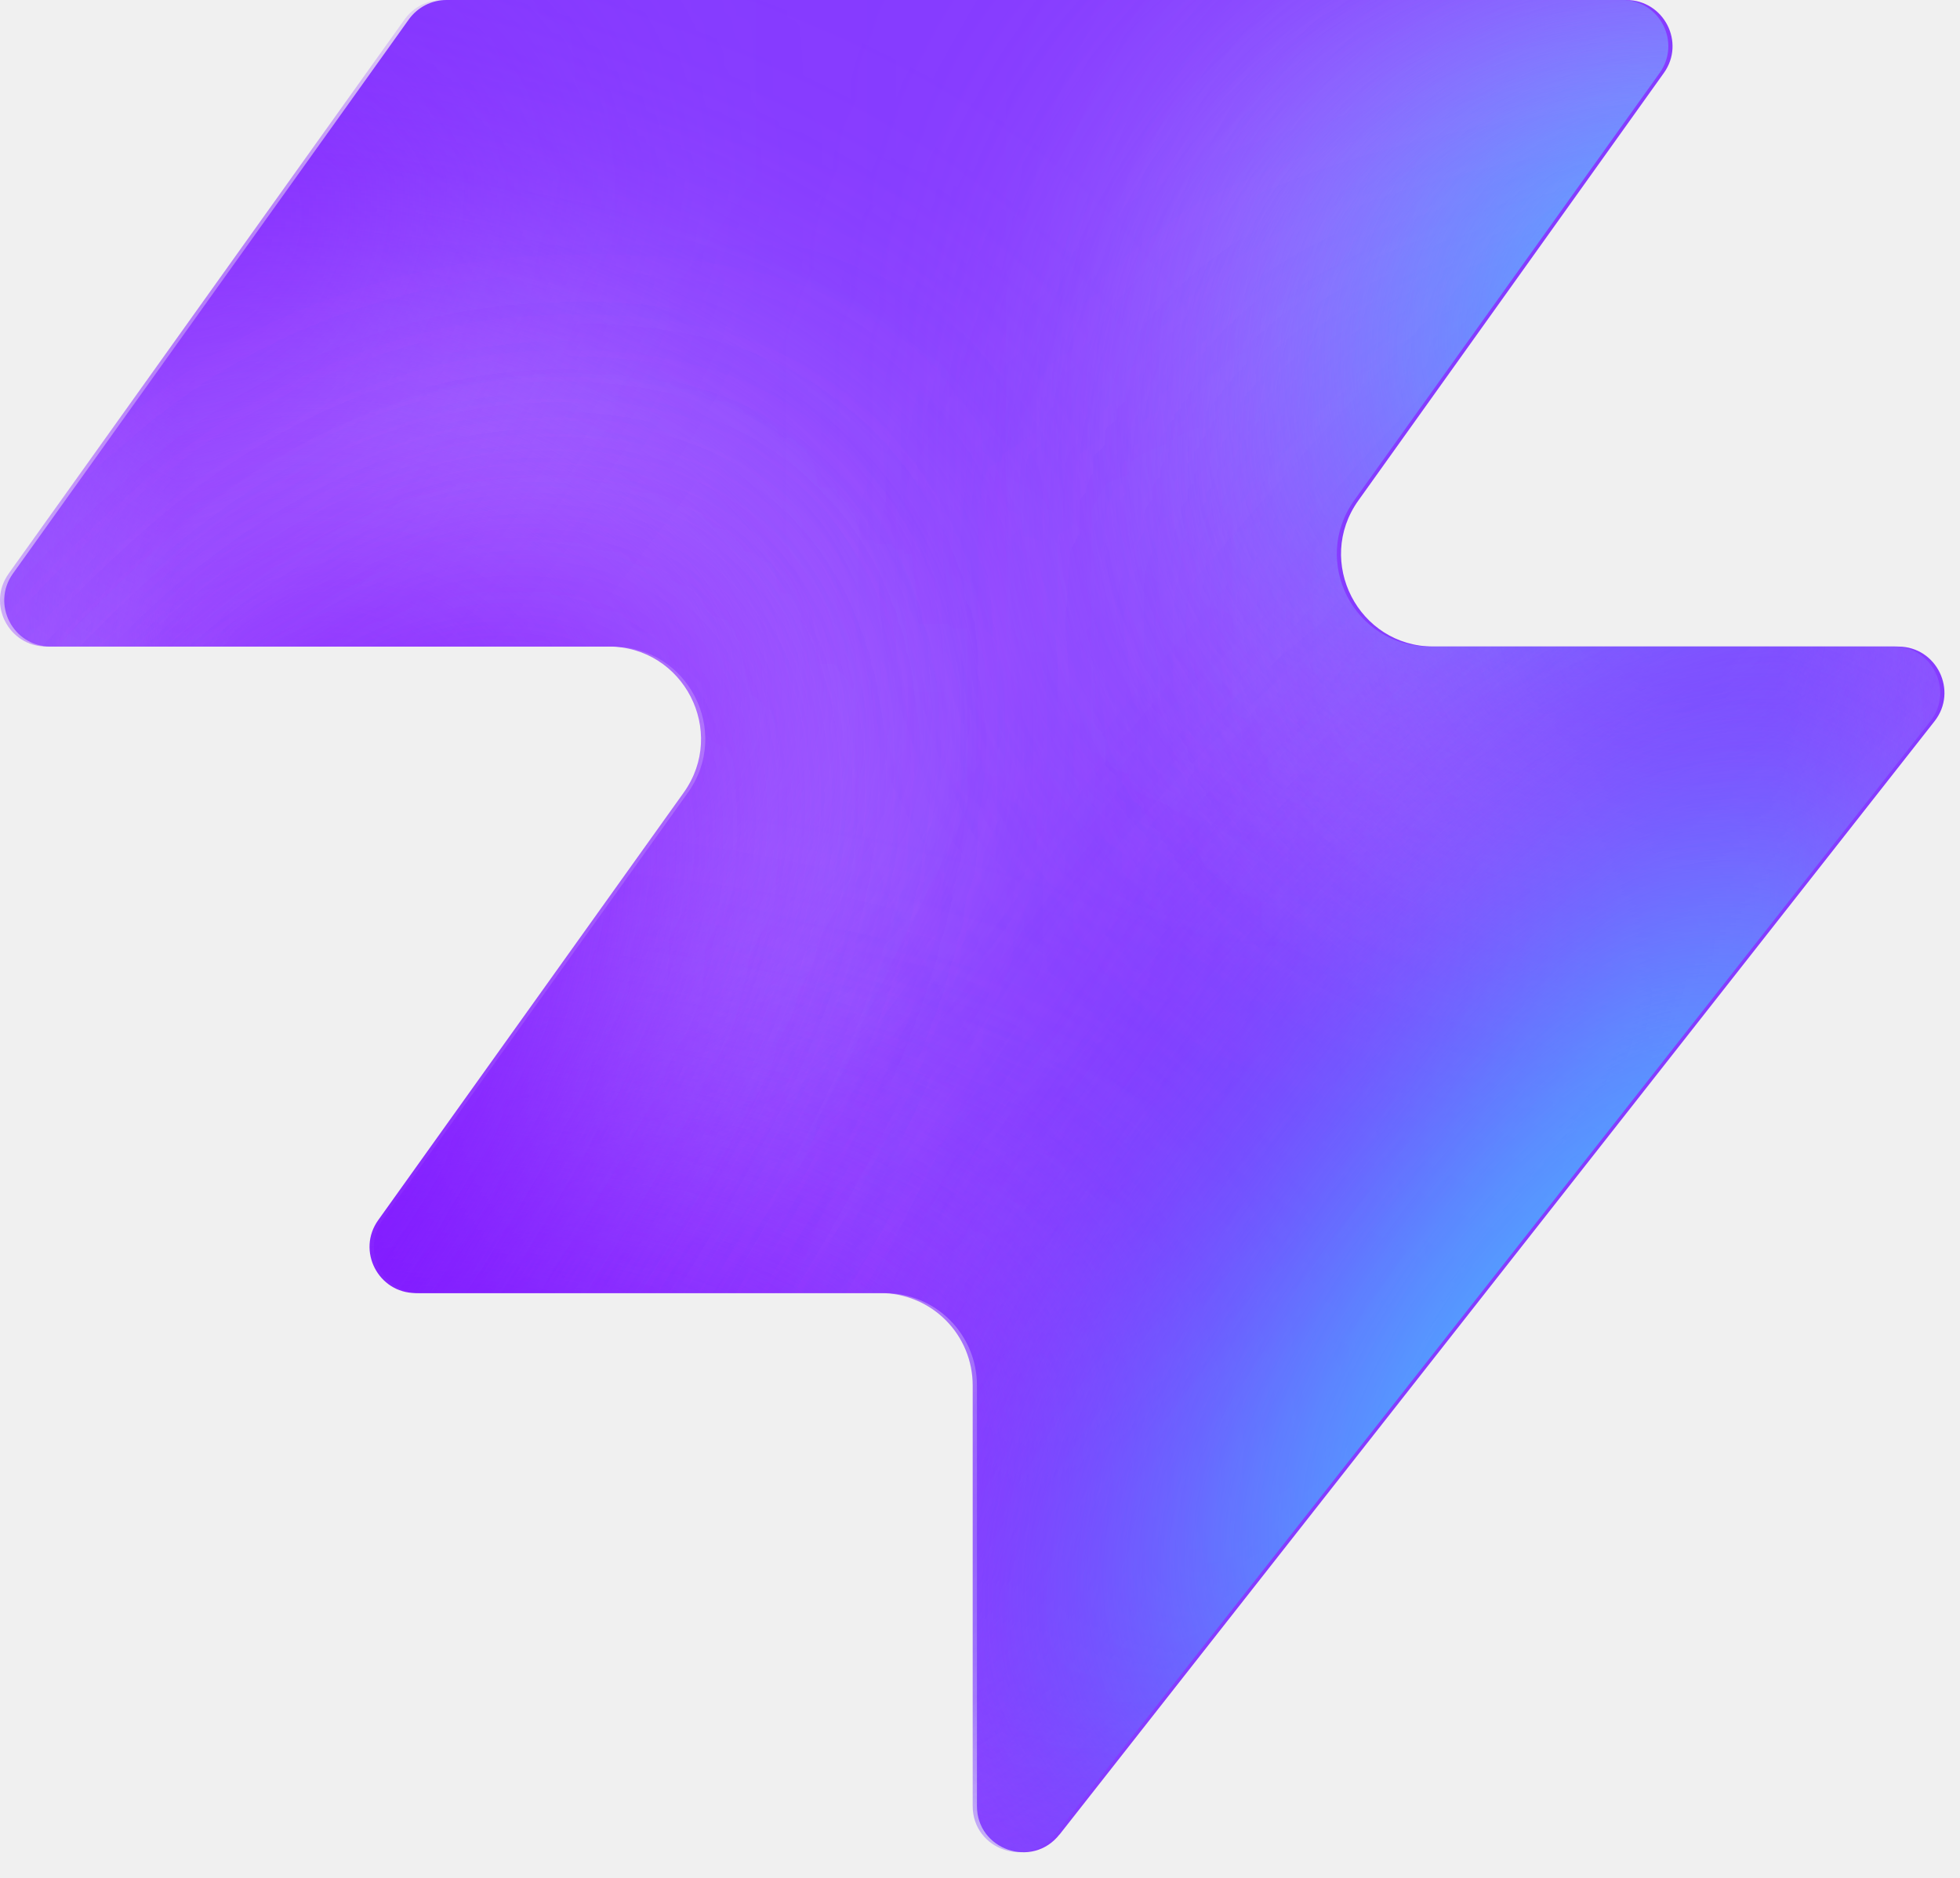
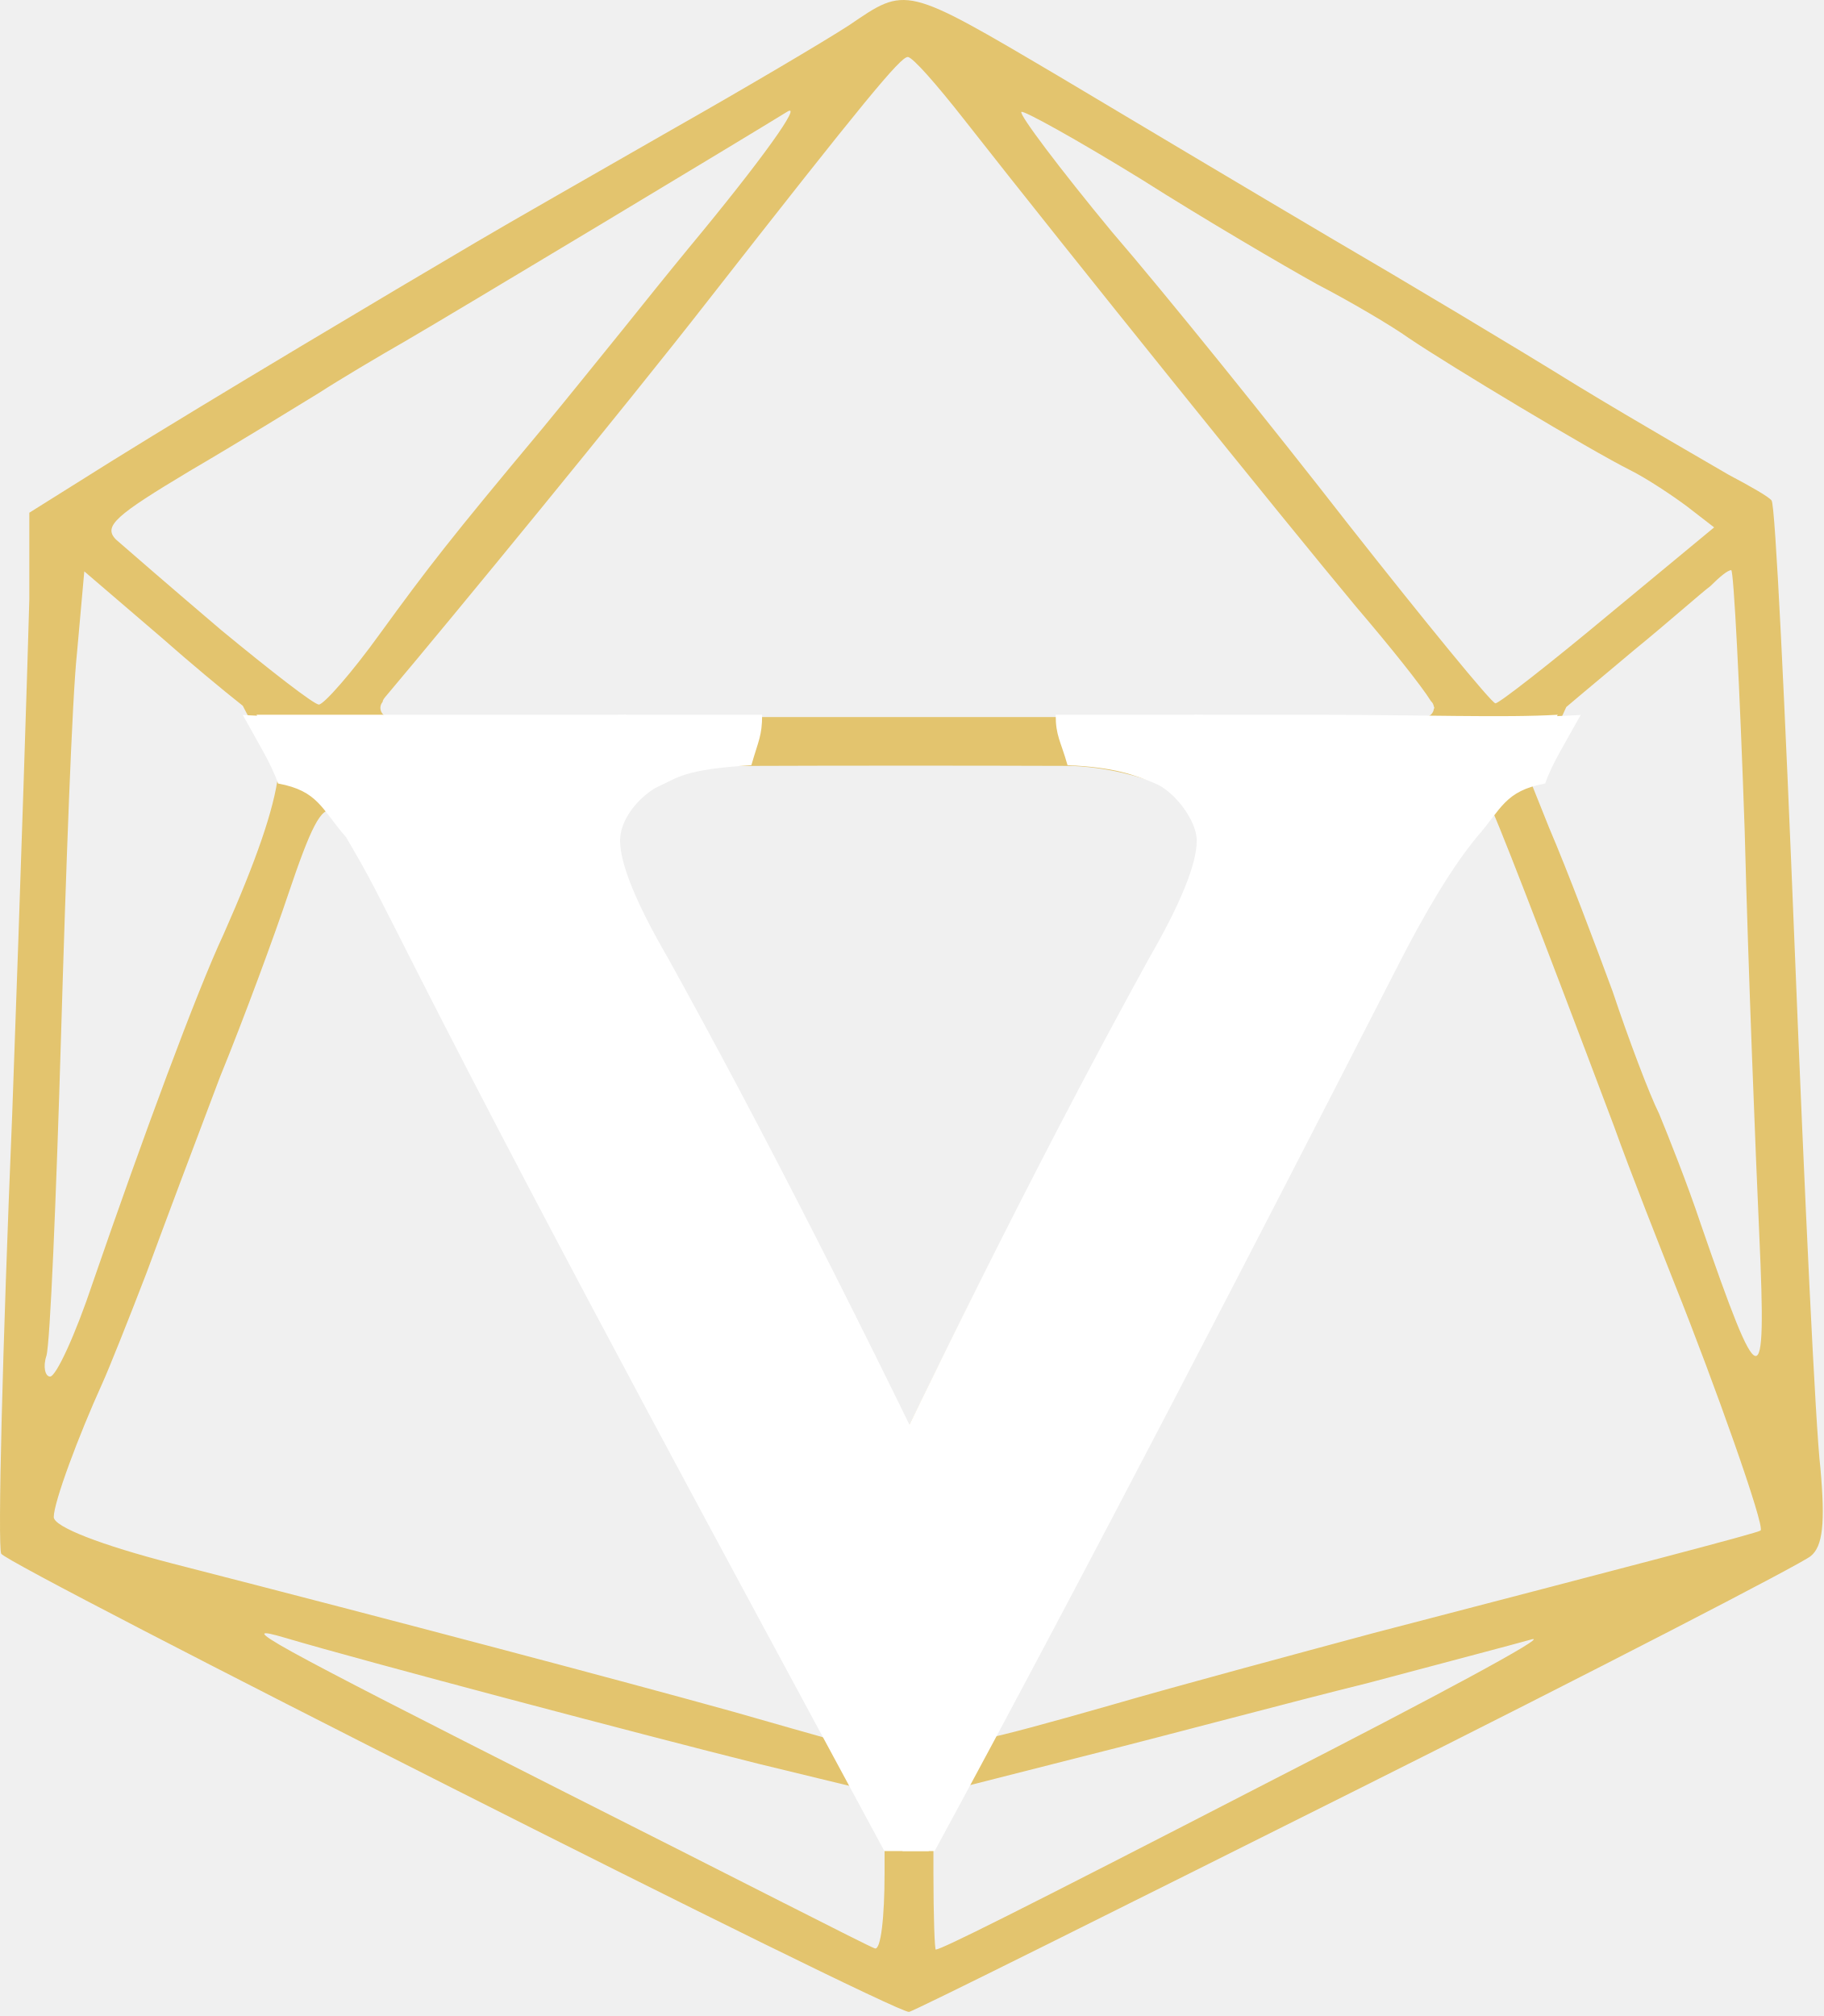
- <svg xmlns="http://www.w3.org/2000/svg" width="48" height="46" fill="none" viewBox="0 0 48 46">
-   <path fill="#863bff" d="M25.946 44.938c-.664.845-2.021.375-2.021-.698V33.937a2.26 2.26 0 0 0-2.262-2.262H10.287c-.92 0-1.456-1.04-.92-1.788l7.48-10.471c1.07-1.497 0-3.578-1.842-3.578H1.237c-.92 0-1.456-1.04-.92-1.788L10.013.474c.214-.297.556-.474.92-.474h28.894c.92 0 1.456 1.04.92 1.788l-7.48 10.471c-1.07 1.498 0 3.579 1.842 3.579h11.377c.943 0 1.473 1.088.89 1.83L25.947 44.94z" style="fill:#863bff;fill:color(display-p3 .525 .23 1);fill-opacity:1" />
-   <mask id="a" width="48" height="46" x="0" y="0" maskUnits="userSpaceOnUse" style="mask-type:alpha">
-     <path fill="#000" d="M25.842 44.938c-.664.844-2.021.375-2.021-.698V33.937a2.26 2.26 0 0 0-2.262-2.262H10.183c-.92 0-1.456-1.04-.92-1.788l7.48-10.471c1.07-1.498 0-3.579-1.842-3.579H1.133c-.92 0-1.456-1.04-.92-1.787L9.91.473c.214-.297.556-.474.92-.474h28.894c.92 0 1.456 1.04.92 1.788l-7.48 10.471c-1.07 1.498 0 3.578 1.842 3.578h11.377c.943 0 1.473 1.088.89 1.832L25.843 44.94z" style="fill:#000;fill-opacity:1" />
-   </mask>
-   <g mask="url(#a)">
-     <g filter="url(#b)">
-       <ellipse cx="5.508" cy="14.704" fill="#ede6ff" rx="5.508" ry="14.704" style="fill:#ede6ff;fill:color(display-p3 .927 .903 1);fill-opacity:1" transform="matrix(.00324 1 1 -.00324 -4.47 31.516)" />
-     </g>
-     <g filter="url(#c)">
-       <ellipse cx="10.399" cy="29.851" fill="#ede6ff" rx="10.399" ry="29.851" style="fill:#ede6ff;fill:color(display-p3 .927 .903 1);fill-opacity:1" transform="matrix(.00324 1 1 -.00324 -39.328 7.883)" />
-     </g>
-     <g filter="url(#d)">
-       <ellipse cx="5.508" cy="30.487" fill="#7e14ff" rx="5.508" ry="30.487" style="fill:#7e14ff;fill:color(display-p3 .492 .077 1);fill-opacity:1" transform="rotate(89.814 -25.913 -14.639)scale(1 -1)" />
-     </g>
-     <g filter="url(#e)">
-       <ellipse cx="5.508" cy="30.599" fill="#7e14ff" rx="5.508" ry="30.599" style="fill:#7e14ff;fill:color(display-p3 .492 .077 1);fill-opacity:1" transform="rotate(89.814 -32.644 -3.334)scale(1 -1)" />
-     </g>
-     <g filter="url(#f)">
-       <ellipse cx="5.508" cy="30.599" fill="#7e14ff" rx="5.508" ry="30.599" style="fill:#7e14ff;fill:color(display-p3 .492 .077 1);fill-opacity:1" transform="matrix(.00324 1 1 -.00324 -34.34 30.47)" />
-     </g>
-     <g filter="url(#g)">
-       <ellipse cx="14.072" cy="22.078" fill="#ede6ff" rx="14.072" ry="22.078" style="fill:#ede6ff;fill:color(display-p3 .927 .903 1);fill-opacity:1" transform="rotate(93.35 24.506 48.493)scale(-1 1)" />
-     </g>
-     <g filter="url(#h)">
-       <ellipse cx="3.47" cy="21.501" fill="#7e14ff" rx="3.47" ry="21.501" style="fill:#7e14ff;fill:color(display-p3 .492 .077 1);fill-opacity:1" transform="rotate(89.009 28.708 47.59)scale(-1 1)" />
-     </g>
-     <g filter="url(#i)">
-       <ellipse cx="3.47" cy="21.501" fill="#7e14ff" rx="3.47" ry="21.501" style="fill:#7e14ff;fill:color(display-p3 .492 .077 1);fill-opacity:1" transform="rotate(89.009 28.708 47.59)scale(-1 1)" />
-     </g>
-     <g filter="url(#j)">
-       <ellipse cx=".387" cy="8.972" fill="#7e14ff" rx="4.407" ry="29.108" style="fill:#7e14ff;fill:color(display-p3 .492 .077 1);fill-opacity:1" transform="rotate(39.51 .387 8.972)" />
-     </g>
-     <g filter="url(#k)">
-       <ellipse cx="47.523" cy="-6.092" fill="#7e14ff" rx="4.407" ry="29.108" style="fill:#7e14ff;fill:color(display-p3 .492 .077 1);fill-opacity:1" transform="rotate(37.892 47.523 -6.092)" />
-     </g>
-     <g filter="url(#l)">
-       <ellipse cx="41.412" cy="6.333" fill="#47bfff" rx="5.971" ry="9.665" style="fill:#47bfff;fill:color(display-p3 .28 .748 1);fill-opacity:1" transform="rotate(37.892 41.412 6.333)" />
-     </g>
-     <g filter="url(#m)">
-       <ellipse cx="-1.879" cy="38.332" fill="#7e14ff" rx="4.407" ry="29.108" style="fill:#7e14ff;fill:color(display-p3 .492 .077 1);fill-opacity:1" transform="rotate(37.892 -1.88 38.332)" />
-     </g>
-     <g filter="url(#n)">
-       <ellipse cx="-1.879" cy="38.332" fill="#7e14ff" rx="4.407" ry="29.108" style="fill:#7e14ff;fill:color(display-p3 .492 .077 1);fill-opacity:1" transform="rotate(37.892 -1.88 38.332)" />
-     </g>
-     <g filter="url(#o)">
-       <ellipse cx="35.651" cy="29.907" fill="#7e14ff" rx="4.407" ry="29.108" style="fill:#7e14ff;fill:color(display-p3 .492 .077 1);fill-opacity:1" transform="rotate(37.892 35.651 29.907)" />
-     </g>
-     <g filter="url(#p)">
-       <ellipse cx="38.418" cy="32.4" fill="#47bfff" rx="5.971" ry="15.297" style="fill:#47bfff;fill:color(display-p3 .28 .748 1);fill-opacity:1" transform="rotate(37.892 38.418 32.4)" />
-     </g>
-   </g>
-   <defs>
-     <filter id="b" width="60.045" height="41.654" x="-19.77" y="16.149" color-interpolation-filters="sRGB" filterUnits="userSpaceOnUse">
-       <feFlood flood-opacity="0" result="BackgroundImageFix" />
-       <feBlend in="SourceGraphic" in2="BackgroundImageFix" result="shape" />
-       <feGaussianBlur result="effect1_foregroundBlur_2002_17158" stdDeviation="7.659" />
-     </filter>
-     <filter id="c" width="90.34" height="51.437" x="-54.613" y="-7.533" color-interpolation-filters="sRGB" filterUnits="userSpaceOnUse">
-       <feFlood flood-opacity="0" result="BackgroundImageFix" />
-       <feBlend in="SourceGraphic" in2="BackgroundImageFix" result="shape" />
-       <feGaussianBlur result="effect1_foregroundBlur_2002_17158" stdDeviation="7.659" />
-     </filter>
-     <filter id="d" width="79.355" height="29.4" x="-49.64" y="2.03" color-interpolation-filters="sRGB" filterUnits="userSpaceOnUse">
-       <feFlood flood-opacity="0" result="BackgroundImageFix" />
-       <feBlend in="SourceGraphic" in2="BackgroundImageFix" result="shape" />
-       <feGaussianBlur result="effect1_foregroundBlur_2002_17158" stdDeviation="4.596" />
-     </filter>
-     <filter id="e" width="79.579" height="29.4" x="-45.045" y="20.029" color-interpolation-filters="sRGB" filterUnits="userSpaceOnUse">
-       <feFlood flood-opacity="0" result="BackgroundImageFix" />
-       <feBlend in="SourceGraphic" in2="BackgroundImageFix" result="shape" />
-       <feGaussianBlur result="effect1_foregroundBlur_2002_17158" stdDeviation="4.596" />
-     </filter>
-     <filter id="f" width="79.579" height="29.4" x="-43.513" y="21.178" color-interpolation-filters="sRGB" filterUnits="userSpaceOnUse">
-       <feFlood flood-opacity="0" result="BackgroundImageFix" />
-       <feBlend in="SourceGraphic" in2="BackgroundImageFix" result="shape" />
-       <feGaussianBlur result="effect1_foregroundBlur_2002_17158" stdDeviation="4.596" />
-     </filter>
-     <filter id="g" width="74.749" height="58.852" x="15.756" y="-17.901" color-interpolation-filters="sRGB" filterUnits="userSpaceOnUse">
-       <feFlood flood-opacity="0" result="BackgroundImageFix" />
-       <feBlend in="SourceGraphic" in2="BackgroundImageFix" result="shape" />
-       <feGaussianBlur result="effect1_foregroundBlur_2002_17158" stdDeviation="7.659" />
-     </filter>
-     <filter id="h" width="61.377" height="25.362" x="23.548" y="2.284" color-interpolation-filters="sRGB" filterUnits="userSpaceOnUse">
-       <feFlood flood-opacity="0" result="BackgroundImageFix" />
-       <feBlend in="SourceGraphic" in2="BackgroundImageFix" result="shape" />
-       <feGaussianBlur result="effect1_foregroundBlur_2002_17158" stdDeviation="4.596" />
-     </filter>
-     <filter id="i" width="61.377" height="25.362" x="23.548" y="2.284" color-interpolation-filters="sRGB" filterUnits="userSpaceOnUse">
-       <feFlood flood-opacity="0" result="BackgroundImageFix" />
-       <feBlend in="SourceGraphic" in2="BackgroundImageFix" result="shape" />
-       <feGaussianBlur result="effect1_foregroundBlur_2002_17158" stdDeviation="4.596" />
-     </filter>
-     <filter id="j" width="56.045" height="63.649" x="-27.636" y="-22.853" color-interpolation-filters="sRGB" filterUnits="userSpaceOnUse">
-       <feFlood flood-opacity="0" result="BackgroundImageFix" />
-       <feBlend in="SourceGraphic" in2="BackgroundImageFix" result="shape" />
-       <feGaussianBlur result="effect1_foregroundBlur_2002_17158" stdDeviation="4.596" />
-     </filter>
-     <filter id="k" width="54.814" height="64.646" x="20.116" y="-38.415" color-interpolation-filters="sRGB" filterUnits="userSpaceOnUse">
-       <feFlood flood-opacity="0" result="BackgroundImageFix" />
-       <feBlend in="SourceGraphic" in2="BackgroundImageFix" result="shape" />
-       <feGaussianBlur result="effect1_foregroundBlur_2002_17158" stdDeviation="4.596" />
-     </filter>
-     <filter id="l" width="33.541" height="35.313" x="24.641" y="-11.323" color-interpolation-filters="sRGB" filterUnits="userSpaceOnUse">
-       <feFlood flood-opacity="0" result="BackgroundImageFix" />
-       <feBlend in="SourceGraphic" in2="BackgroundImageFix" result="shape" />
-       <feGaussianBlur result="effect1_foregroundBlur_2002_17158" stdDeviation="4.596" />
-     </filter>
-     <filter id="m" width="54.814" height="64.646" x="-29.286" y="6.009" color-interpolation-filters="sRGB" filterUnits="userSpaceOnUse">
-       <feFlood flood-opacity="0" result="BackgroundImageFix" />
-       <feBlend in="SourceGraphic" in2="BackgroundImageFix" result="shape" />
-       <feGaussianBlur result="effect1_foregroundBlur_2002_17158" stdDeviation="4.596" />
-     </filter>
-     <filter id="n" width="54.814" height="64.646" x="-29.286" y="6.009" color-interpolation-filters="sRGB" filterUnits="userSpaceOnUse">
-       <feFlood flood-opacity="0" result="BackgroundImageFix" />
-       <feBlend in="SourceGraphic" in2="BackgroundImageFix" result="shape" />
-       <feGaussianBlur result="effect1_foregroundBlur_2002_17158" stdDeviation="4.596" />
-     </filter>
-     <filter id="o" width="54.814" height="64.646" x="8.244" y="-2.416" color-interpolation-filters="sRGB" filterUnits="userSpaceOnUse">
-       <feFlood flood-opacity="0" result="BackgroundImageFix" />
-       <feBlend in="SourceGraphic" in2="BackgroundImageFix" result="shape" />
-       <feGaussianBlur result="effect1_foregroundBlur_2002_17158" stdDeviation="4.596" />
-     </filter>
-     <filter id="p" width="39.409" height="43.623" x="18.713" y="10.588" color-interpolation-filters="sRGB" filterUnits="userSpaceOnUse">
-       <feFlood flood-opacity="0" result="BackgroundImageFix" />
-       <feBlend in="SourceGraphic" in2="BackgroundImageFix" result="shape" />
-       <feGaussianBlur result="effect1_foregroundBlur_2002_17158" stdDeviation="4.596" />
-     </filter>
-   </defs>
+ <svg xmlns="http://www.w3.org/2000/svg" width="199" height="220" viewBox="0 0 199 220" fill="none">
+   <path d="M92.666 2.752C98.932 -1.515 98.666 -1.648 115.599 8.352C123.866 13.285 137.066 21.152 145.199 25.952C153.199 30.619 165.466 37.952 172.133 42.085C178.932 46.218 186.399 50.485 188.666 51.819C190.932 53.018 193.066 54.219 193.333 54.619C193.733 54.898 194.8 77.027 195.866 103.686C196.933 130.352 198.133 155.818 198.666 160.219C199.199 166.218 198.932 168.752 197.599 169.818C196.666 170.618 174.266 182.219 147.866 195.419C121.469 208.618 99.603 219.55 99.199 219.552C97.457 219.681 0.666 170.752 0.133 169.552C-0.267 168.747 0.266 147.149 1.333 121.552C2.266 95.819 3.066 70.62 3.199 65.419V55.952L12.133 50.352C23.066 43.552 42.8 31.819 51.866 26.485C55.466 24.352 65.066 18.885 73.199 14.219C81.199 9.686 89.999 4.485 92.666 2.752ZM139.199 194.085C156.399 185.285 169.065 178.486 167.199 178.886C165.332 179.419 157.199 181.552 149.199 183.686C141.066 185.686 127.199 189.419 118.133 191.686L104.74 195.088C103.784 197.055 102.826 199.027 101.866 201V204.352C101.866 209.018 101.999 212.885 102.133 212.752C102.933 212.618 109.734 209.284 139.199 194.085ZM31.199 178.752C25.333 177.019 28.666 178.886 61.866 195.686C79.864 204.751 94.929 212.484 95.466 212.619C96.132 212.886 96.533 209.152 96.533 204.485V200.999C96.522 200.999 96.511 201 96.5 201C95.544 199.035 94.584 197.072 93.624 195.112L82.8 192.485C70.533 189.419 39.733 181.285 31.199 178.752ZM36.354 88.517C35.054 87.87 33.868 90.437 31.466 97.552C29.999 101.952 26.666 111.019 23.999 117.552C21.466 124.218 17.866 133.819 15.999 138.886C13.999 144.085 11.866 149.419 11.199 150.886C8.533 156.752 5.867 163.951 5.866 165.552C5.866 166.619 11.066 168.619 18.8 170.619C43.733 177.019 67.866 183.419 79.866 186.752C84.766 188.152 89.142 189.402 91.079 189.94C89.521 186.78 87.962 183.634 86.402 180.508C77.405 163.781 68.658 147.262 60.161 130.95C50.644 113.979 41.874 98.09 38.266 91.152C38.121 90.869 37.98 90.606 37.845 90.364C37.259 89.694 36.784 89.078 36.354 88.517ZM162.533 87.819C162.133 87.419 154.399 100.886 141.599 124.219C137.466 131.552 133.066 139.685 131.599 142.219C130.133 144.752 126.666 151.152 123.866 156.219C123.525 156.823 123.185 157.422 122.85 158.01C117.795 168.26 112.59 178.944 107.316 189.789C109.763 189.282 114.074 188.121 121.199 186.085C128.532 183.952 141.466 180.485 149.866 178.219C177.999 170.886 191.866 167.285 192.133 167.019C192.664 166.614 187.066 150.884 182.8 140.219C181.066 135.819 177.999 128.086 176.133 122.886C168 101.286 162.933 88.219 162.533 87.819ZM99.199 83.552C92.56 83.552 86.169 83.566 80.206 83.587C75.059 83.825 71.135 85.283 68.861 86.207C66.734 87.018 65.67 88.523 65.67 90.724C65.67 93.272 67.417 97.557 70.913 103.579C79.437 118.957 88.632 136.778 98.5 157.04C108.368 136.778 117.563 118.957 126.087 103.579C129.582 97.557 131.33 93.272 131.33 90.724C131.33 88.523 130.266 87.018 128.139 86.207C125.867 85.284 122.193 83.822 117.054 83.582C111.418 83.564 105.417 83.552 99.199 83.552ZM8.399 71.285C7.866 76.219 7.199 94.886 6.666 112.886C6.133 130.885 5.466 146.618 5.066 147.952C4.666 149.152 4.933 150.218 5.466 150.219C6.132 150.218 8.266 145.552 10.133 139.952C15.599 124.086 21.466 108.219 24.399 101.952C27.946 93.954 29.91 88.304 30.369 84.495C30.363 84.478 30.357 84.462 30.351 84.445C30.111 83.759 29.8 83.063 29.438 82.339C28.615 80.742 27.531 79.07 26.5 77.025C26.501 77.026 26.503 77.025 26.504 77.025C24.18 75.191 20.759 72.34 17.599 69.552L9.199 62.352L8.399 71.285ZM188.932 62.219C188.532 62.219 187.599 63.019 186.666 63.952C185.599 64.752 181.999 67.953 178.399 70.886C175.952 72.957 173.04 75.36 170.929 77.157C169.031 81.432 167.675 82.826 166.925 85L169.066 90.352C171.066 95.018 174.132 103.152 175.999 108.219C177.732 113.419 180 119.418 181.066 121.552C182 123.818 184.133 129.152 185.599 133.552C192.133 152.485 192.799 152.619 191.999 134.886C191.599 126.086 190.799 106.086 190.399 90.619C189.866 75.022 189.199 62.223 188.932 62.219ZM99.066 6.219C98.266 6.219 94.399 10.886 77.199 32.886C68.266 44.353 49.333 67.419 42.133 75.952C41.918 76.197 41.767 76.416 41.748 76.611C41.21 77.248 41.654 78.25 42.514 78.25H155.486C156.057 78.25 156.442 77.807 156.481 77.323C156.515 77.31 156.533 77.299 156.533 77.285C156.533 77.237 156.512 77.168 156.473 77.078C156.441 76.889 156.352 76.703 156.195 76.545L156.16 76.51C155.085 74.789 151.808 70.681 147.999 66.219C139.999 56.619 116.799 27.819 105.199 13.019C102.266 9.286 99.6 6.22 99.066 6.219ZM75.199 27.019C83.065 17.552 87.732 11.019 85.866 12.219C81.999 14.619 49.2 34.351 44.133 37.285C41.333 38.885 37.066 41.419 34.8 42.886C32.4 44.352 26.133 48.219 20.666 51.419C12.666 56.219 11.199 57.419 12.666 58.886C13.733 59.819 18.8 64.219 24.133 68.752C29.466 73.152 34.266 76.886 34.8 76.886C35.334 76.884 38.4 73.418 41.466 69.152C46.799 61.819 49.066 58.885 59.199 46.752C61.732 43.685 65.599 38.885 67.866 36.085C69.999 33.418 73.332 29.285 75.199 27.019ZM124.533 19.552C117.601 15.286 111.602 11.954 111.466 12.219C111.201 12.488 115.601 18.354 121.333 25.285C127.199 32.085 138.799 46.485 147.199 57.285C155.597 67.95 162.796 76.748 163.199 76.752C163.6 76.751 169.066 72.485 175.466 67.152L187.066 57.552L184.133 55.285C182.533 54.085 179.733 52.219 177.866 51.285C173.599 49.152 158.266 39.953 153.732 36.886C151.866 35.553 147.332 32.885 143.732 31.019C140.132 29.018 131.466 23.952 124.533 19.552Z" fill="#E3C46E" />
+   <path d="M143 78C155.377 78 164.113 78.347 170 78C168.556 81 166.708 83.684 165.953 86C163.086 86.232 163.811 86.281 162.302 87.207C160.641 88.133 158.982 89.871 157.321 92.419C155.661 94.851 153.095 99.194 149.623 105.448C135.888 130.233 118.854 165.75 101.345 202C98.024 202 101.477 202 96.512 202C79.908 171.193 60.443 135.417 45.5 106C41 97.141 40.5 96 37.776 91.377C35.059 88.25 34.721 86.311 30.344 85.5C29.589 83.299 28.122 81 26.5 78.025C32.99 78.373 40.191 78.522 49.097 78.522C55.285 78.522 61.7 78.347 68.342 78C68.342 80.779 67.965 83.269 67.21 85.47C62.833 85.933 59.663 86.975 57.701 88.597C55.739 90.102 54.758 92.303 54.758 95.198C54.758 98.209 55.814 102.032 57.927 106.664C67.285 126.816 78.53 148.358 91.662 171.289C103.888 145.462 115.134 123.225 125.397 104.579C128.869 98.557 130.604 94.272 130.604 91.724C130.604 89.523 128.113 86.28 126 85.47C123.736 84.543 121.632 83.732 116.5 83.5C115.745 80.836 115.209 80.316 115.209 78H143Z" fill="white" />
+   <path d="M28 78C29.454 81 30.24 83.184 31 85.5C33.888 85.732 34.232 86.281 35.752 87.207C37.424 88.134 39.096 89.871 40.768 92.419C42.44 94.851 45.023 99.194 48.519 105.448C62.35 130.233 80.869 165.75 98.5 202H102C118.719 171.193 137.206 135.387 152.253 105.97C155.597 99.368 158.561 94.504 161.145 91.377C163.88 88.25 164.222 86.311 168.629 85.5C169.389 83.299 170.867 81 172.5 78.025C165.964 78.373 158.713 78.522 149.745 78.522C143.514 78.522 137.054 78.347 130.366 78C130.366 80.779 130.747 83.269 131.507 85.47C135.914 85.933 139.106 86.975 141.082 88.597C143.058 90.102 144.046 92.303 144.046 95.198C144.046 98.209 142.981 102.031 140.854 106.664C131.43 126.816 120.107 148.358 106.884 171.289C94.573 145.462 83.249 123.225 72.914 104.579C69.418 98.557 67.67 94.272 67.67 91.724C67.67 89.523 69.5 87.207 71.5 86C74.138 84.793 74.5 84 82 83.5C82.76 80.836 83.173 80.316 83.173 78H28Z" fill="white" />
</svg>
